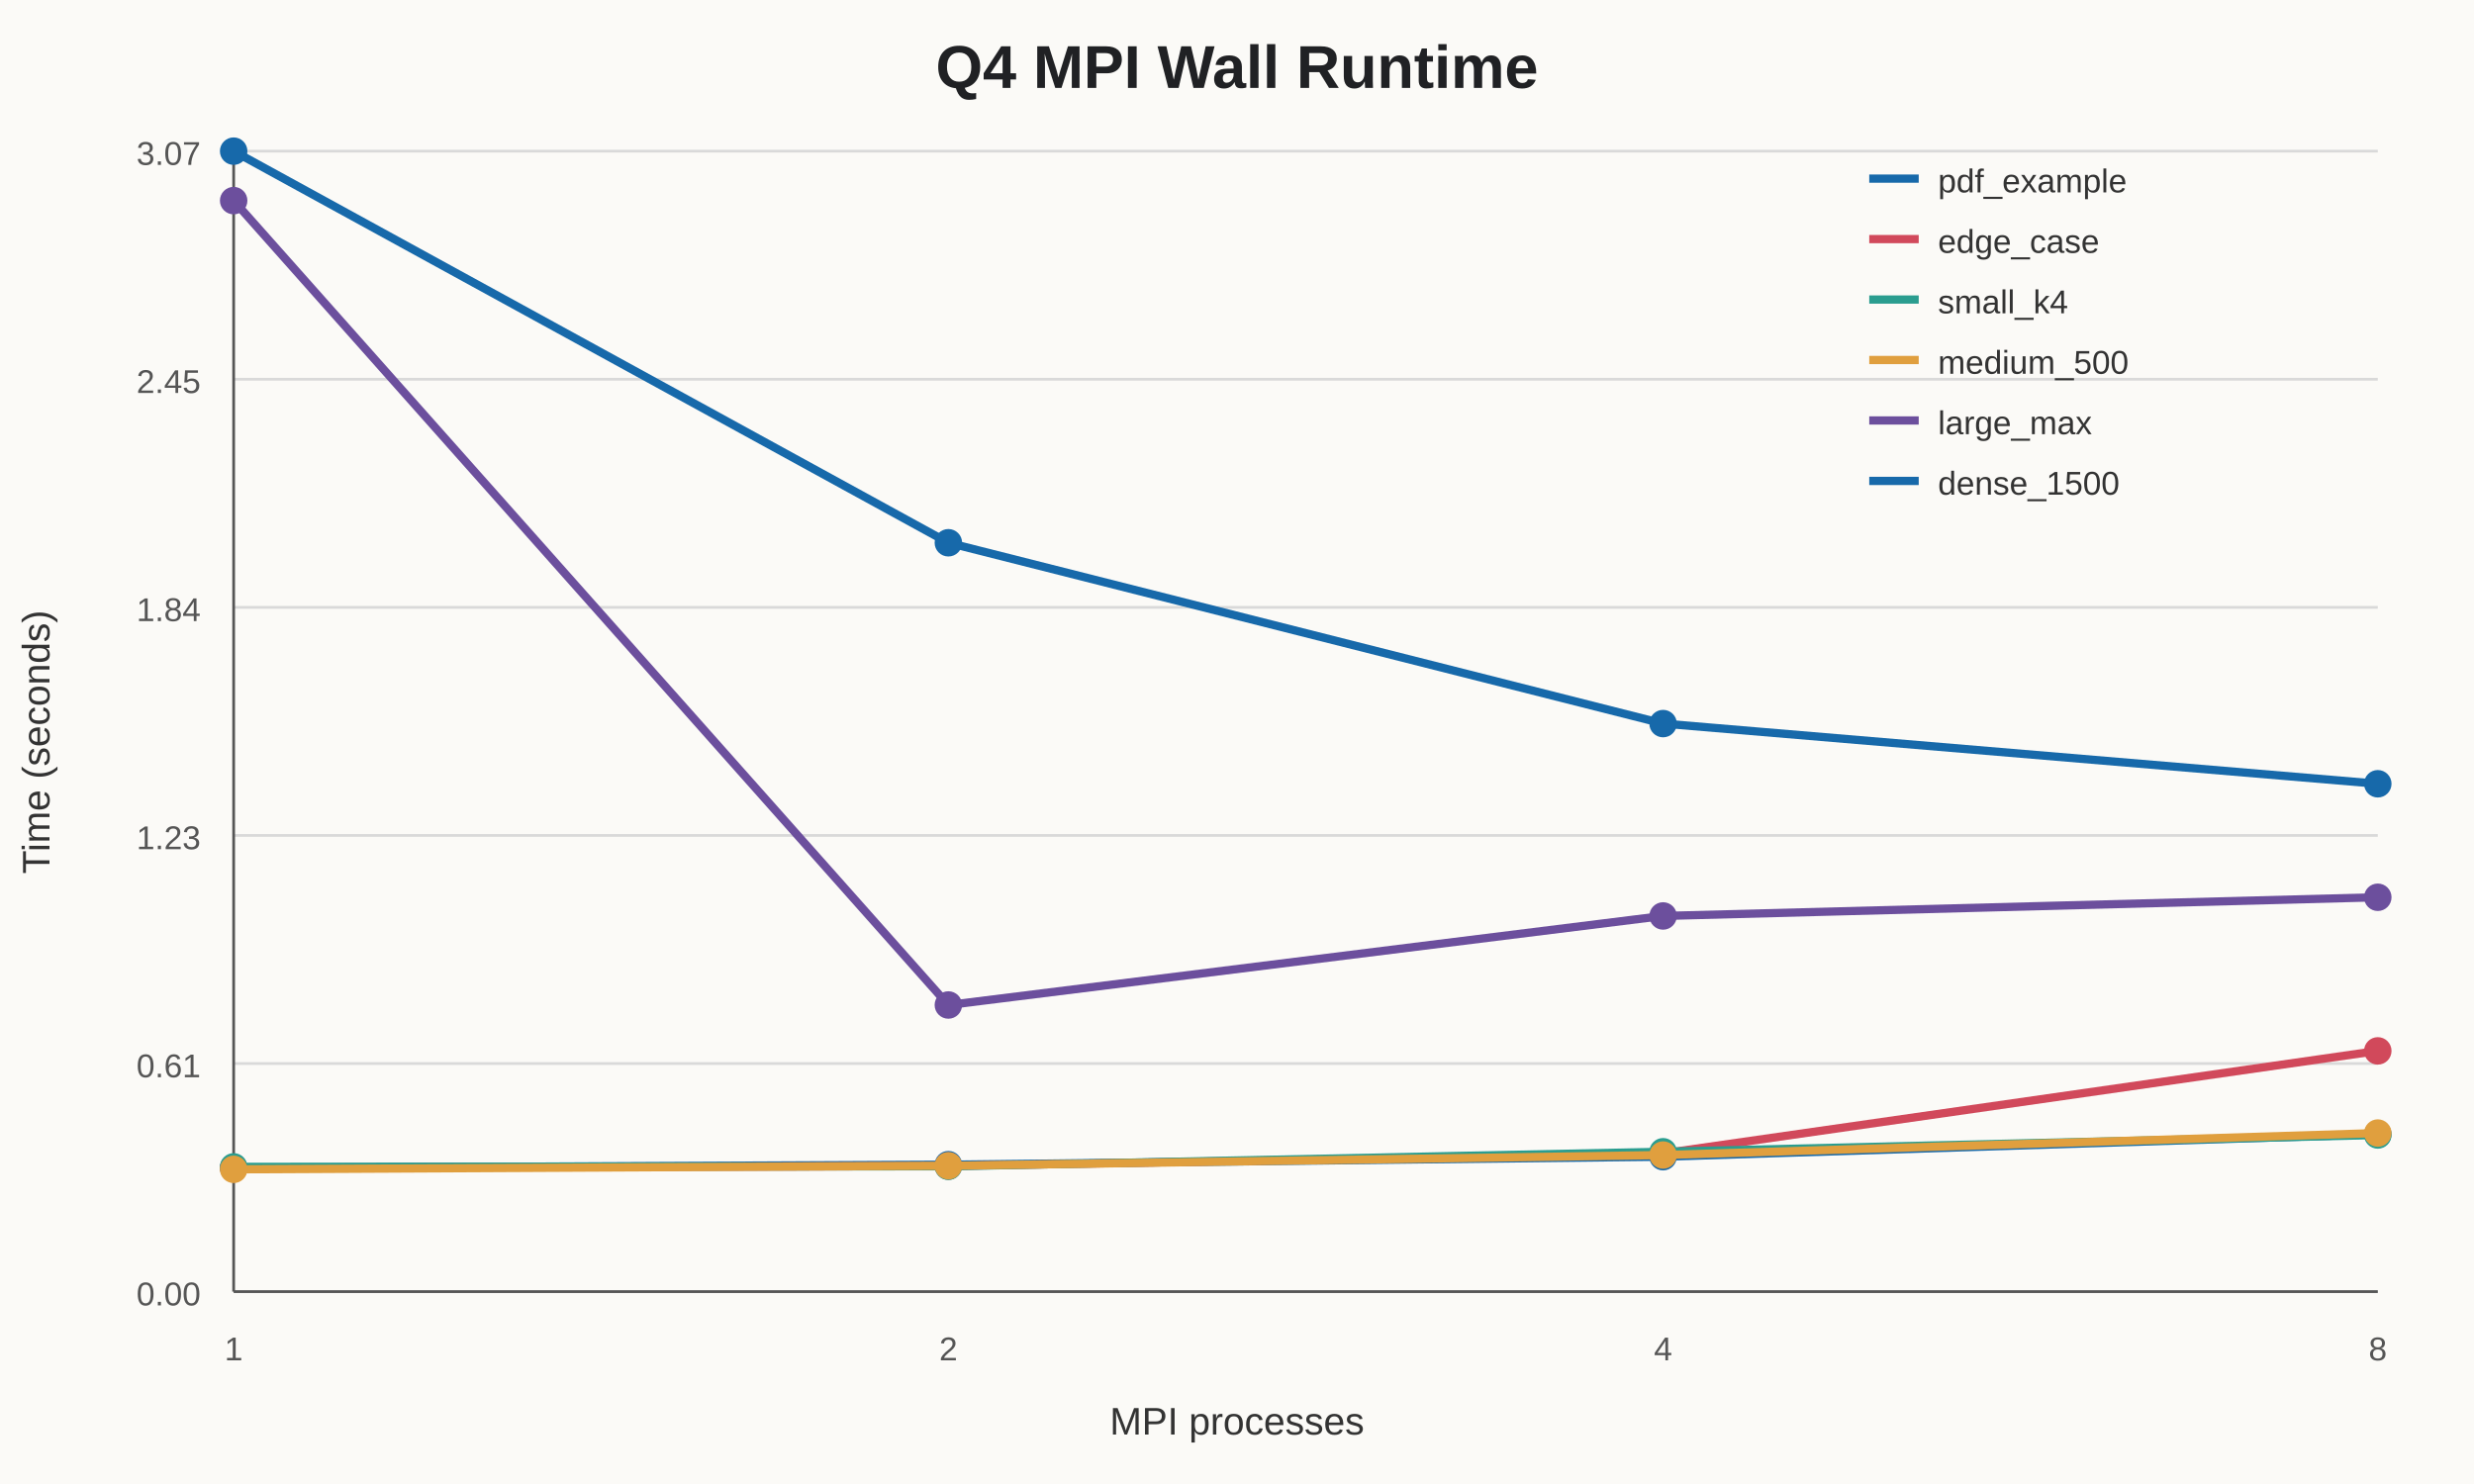
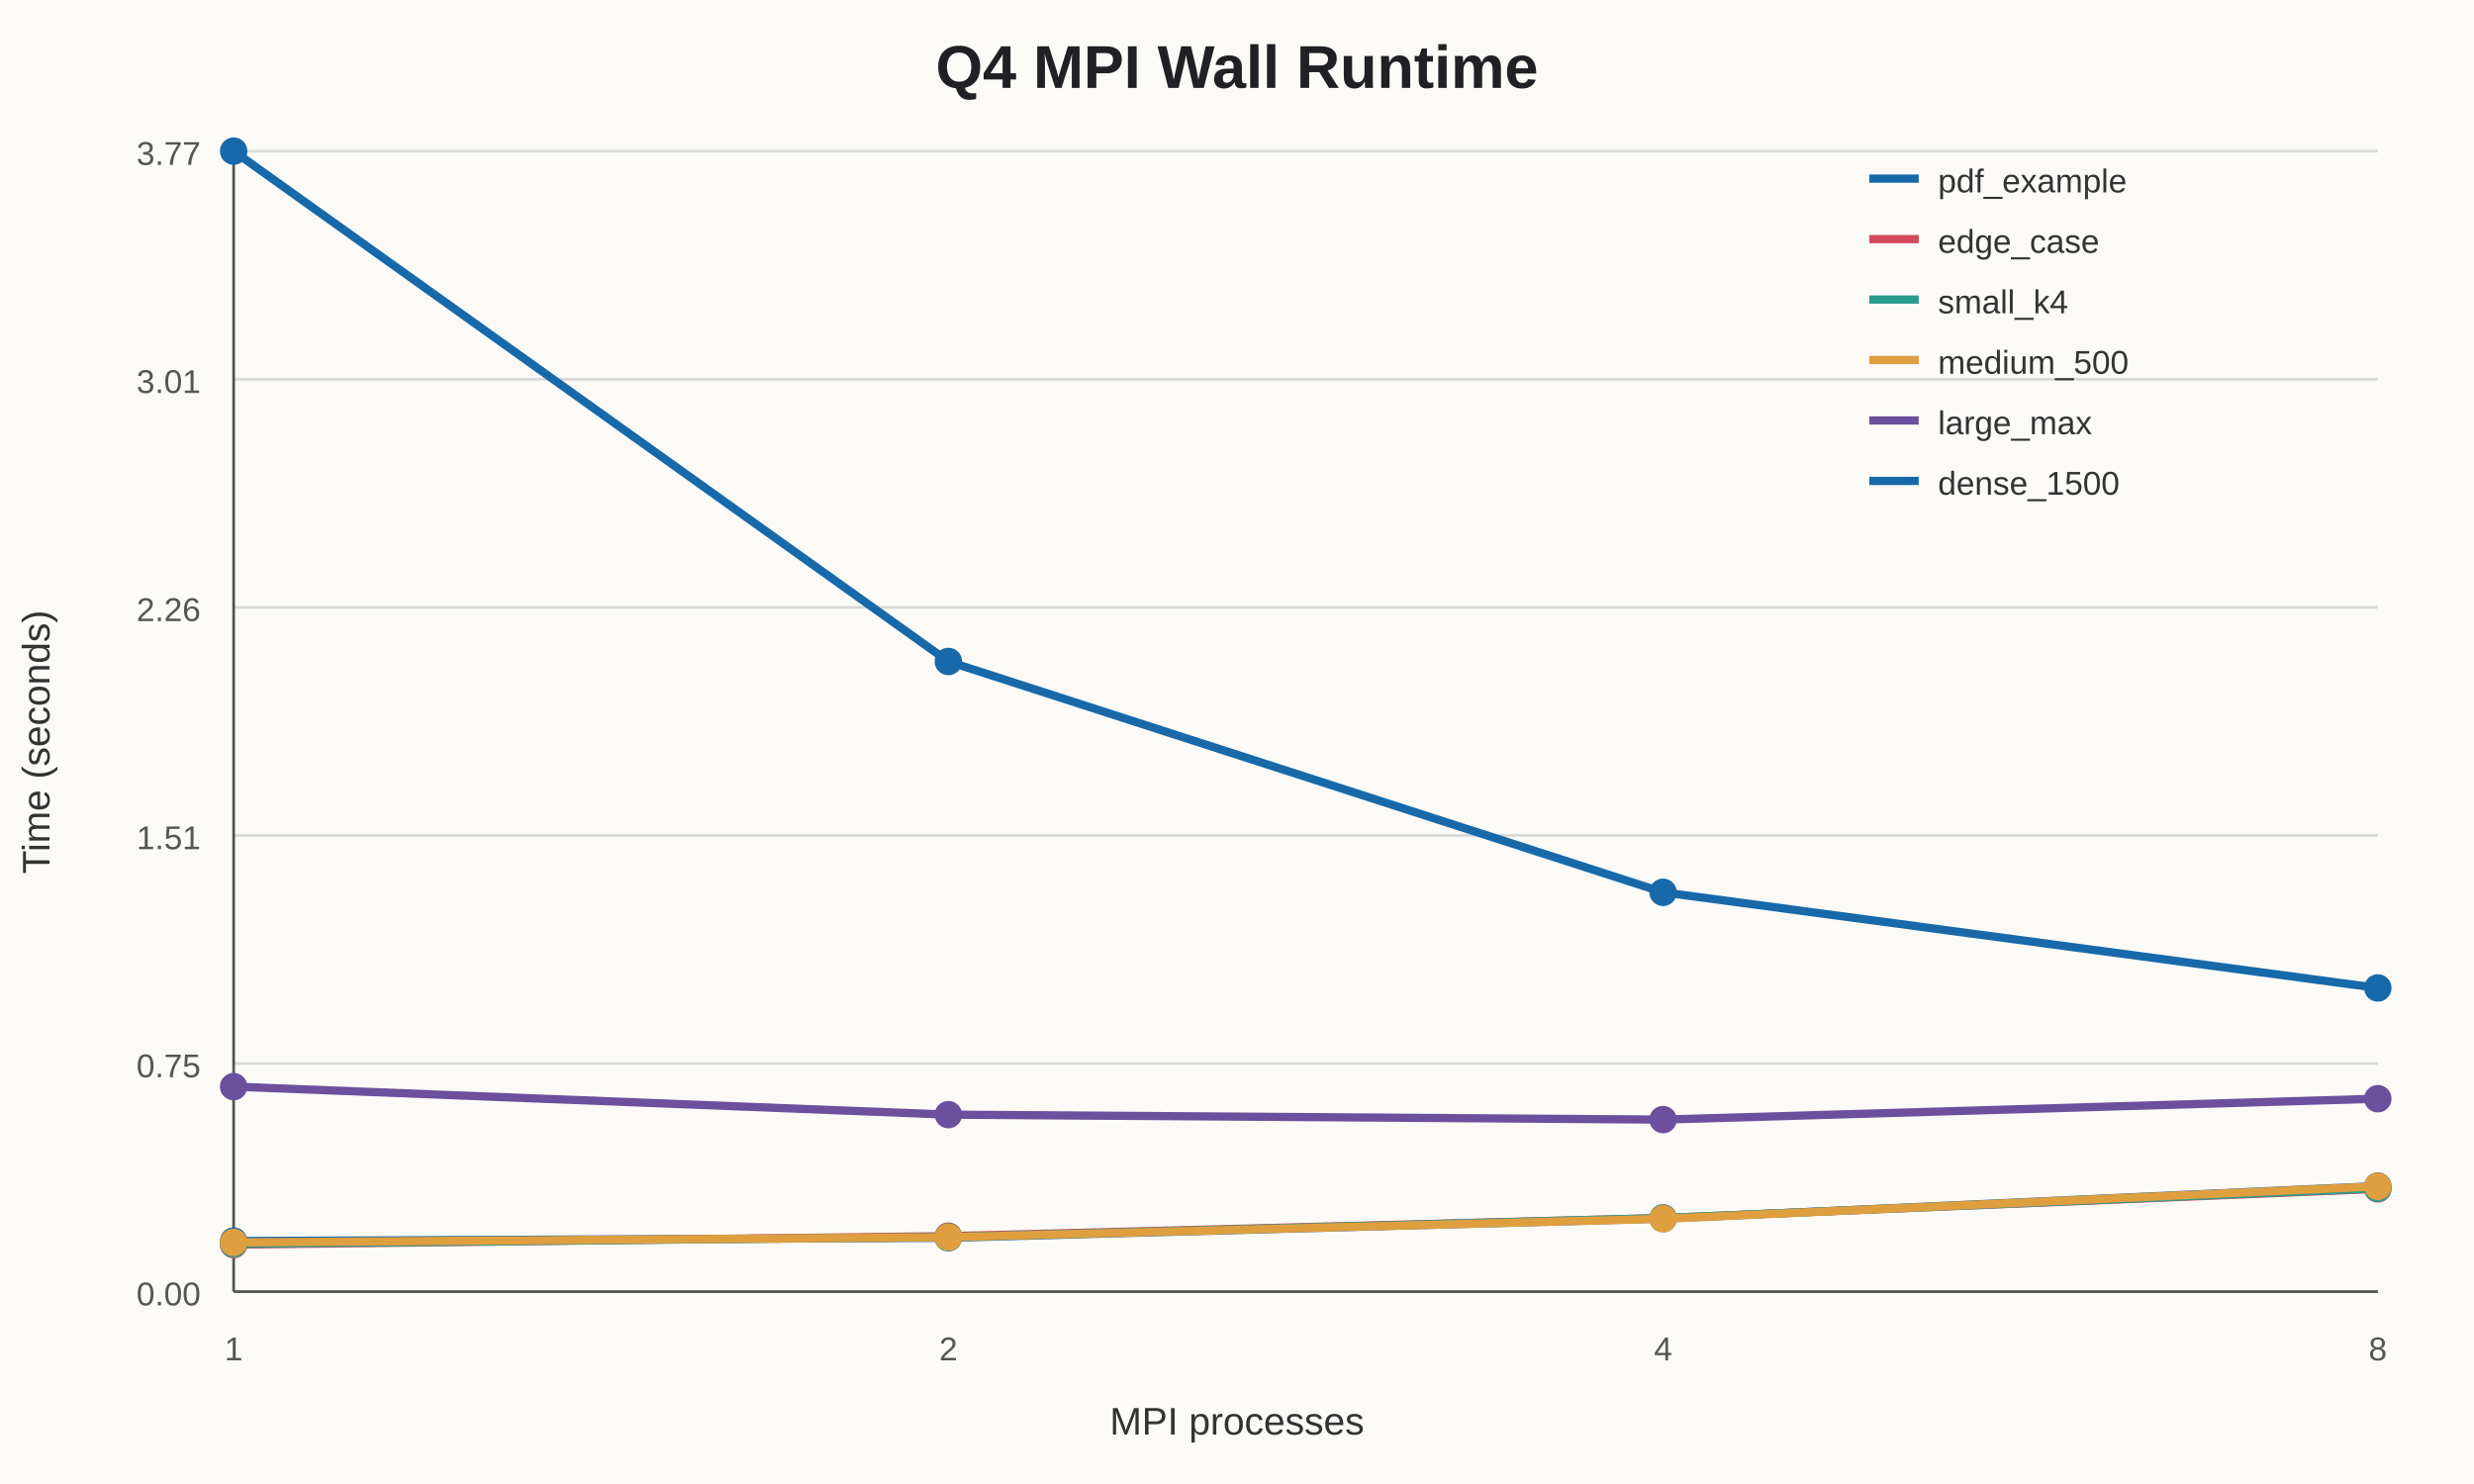
<svg xmlns="http://www.w3.org/2000/svg" width="900" height="540" viewBox="0 0 900 540">
  <rect width="100%" height="100%" fill="#fbfaf7" />
  <text x="450.0" y="32" text-anchor="middle" font-family="Arial" font-size="22" font-weight="bold" fill="#202124">Q4 MPI Wall Runtime</text>
  <line x1="85" y1="470.0" x2="865" y2="470.0" stroke="#d9d9d9" />
  <text x="73" y="475.0" text-anchor="end" font-family="Arial" font-size="12" fill="#555">0.00</text>
  <line x1="85" y1="387.0" x2="865" y2="387.0" stroke="#d9d9d9" />
-   <text x="73" y="392.0" text-anchor="end" font-family="Arial" font-size="12" fill="#555">0.61</text>
+   <text x="73" y="392.0" text-anchor="end" font-family="Arial" font-size="12" fill="#555">0.75</text>
  <line x1="85" y1="304.0" x2="865" y2="304.0" stroke="#d9d9d9" />
-   <text x="73" y="309.0" text-anchor="end" font-family="Arial" font-size="12" fill="#555">1.23</text>
+   <text x="73" y="309.0" text-anchor="end" font-family="Arial" font-size="12" fill="#555">1.51</text>
  <line x1="85" y1="221.0" x2="865" y2="221.0" stroke="#d9d9d9" />
-   <text x="73" y="226.0" text-anchor="end" font-family="Arial" font-size="12" fill="#555">1.84</text>
+   <text x="73" y="226.0" text-anchor="end" font-family="Arial" font-size="12" fill="#555">2.26</text>
  <line x1="85" y1="138.0" x2="865" y2="138.0" stroke="#d9d9d9" />
-   <text x="73" y="143.0" text-anchor="end" font-family="Arial" font-size="12" fill="#555">2.45</text>
+   <text x="73" y="143.0" text-anchor="end" font-family="Arial" font-size="12" fill="#555">3.01</text>
  <line x1="85" y1="55.0" x2="865" y2="55.0" stroke="#d9d9d9" />
-   <text x="73" y="60.0" text-anchor="end" font-family="Arial" font-size="12" fill="#555">3.07</text>
+   <text x="73" y="60.0" text-anchor="end" font-family="Arial" font-size="12" fill="#555">3.77</text>
  <line x1="85" y1="55" x2="85" y2="470" stroke="#555" />
  <line x1="85" y1="470" x2="865" y2="470" stroke="#555" />
  <text x="85.0" y="495" text-anchor="middle" font-family="Arial" font-size="12" fill="#555">1</text>
  <text x="345.0" y="495" text-anchor="middle" font-family="Arial" font-size="12" fill="#555">2</text>
  <text x="605.0" y="495" text-anchor="middle" font-family="Arial" font-size="12" fill="#555">4</text>
  <text x="865.0" y="495" text-anchor="middle" font-family="Arial" font-size="12" fill="#555">8</text>
  <text x="450.0" y="522" text-anchor="middle" font-family="Arial" font-size="14" fill="#333">MPI processes</text>
  <text x="18" y="270.0" text-anchor="middle" transform="rotate(-90 18 270.0)" font-family="Arial" font-size="14" fill="#333">Time (seconds)</text>
-   <polyline points="85.0,425.0 345.0,423.8 605.0,420.9 865.0,412.7" fill="none" stroke="#1769aa" stroke-width="3" />
-   <circle cx="85.0" cy="425.0" r="5" fill="#1769aa" />
-   <circle cx="345.0" cy="423.8" r="5" fill="#1769aa" />
-   <circle cx="605.0" cy="420.9" r="5" fill="#1769aa" />
-   <circle cx="865.0" cy="412.7" r="5" fill="#1769aa" />
-   <polyline points="85.0,424.9 345.0,424.3 605.0,419.7 865.0,382.4" fill="none" stroke="#d1495b" stroke-width="3" />
-   <circle cx="85.0" cy="424.9" r="5" fill="#d1495b" />
-   <circle cx="345.0" cy="424.3" r="5" fill="#d1495b" />
-   <circle cx="605.0" cy="419.7" r="5" fill="#d1495b" />
-   <circle cx="865.0" cy="382.4" r="5" fill="#d1495b" />
-   <polyline points="85.0,424.6 345.0,424.4 605.0,419.1 865.0,413.0" fill="none" stroke="#2a9d8f" stroke-width="3" />
-   <circle cx="85.0" cy="424.6" r="5" fill="#2a9d8f" />
-   <circle cx="345.0" cy="424.4" r="5" fill="#2a9d8f" />
-   <circle cx="605.0" cy="419.1" r="5" fill="#2a9d8f" />
-   <circle cx="865.0" cy="413.0" r="5" fill="#2a9d8f" />
-   <polyline points="85.0,425.5 345.0,424.2 605.0,420.3 865.0,412.3" fill="none" stroke="#e09f3e" stroke-width="3" />
-   <circle cx="85.0" cy="425.5" r="5" fill="#e09f3e" />
-   <circle cx="345.0" cy="424.2" r="5" fill="#e09f3e" />
-   <circle cx="605.0" cy="420.3" r="5" fill="#e09f3e" />
-   <circle cx="865.0" cy="412.3" r="5" fill="#e09f3e" />
-   <polyline points="85.0,73.0 345.0,365.7 605.0,333.3 865.0,326.5" fill="none" stroke="#6c4f9d" stroke-width="3" />
-   <circle cx="85.0" cy="73.0" r="5" fill="#6c4f9d" />
-   <circle cx="345.0" cy="365.7" r="5" fill="#6c4f9d" />
-   <circle cx="605.0" cy="333.3" r="5" fill="#6c4f9d" />
-   <circle cx="865.0" cy="326.5" r="5" fill="#6c4f9d" />
-   <polyline points="85.0,55.0 345.0,197.5 605.0,263.3 865.0,285.2" fill="none" stroke="#1769aa" stroke-width="3" />
+   <polyline points="85.0,451.6 345.0,450.4 605.0,443.4 865.0,431.6" fill="none" stroke="#1769aa" stroke-width="3" />
+   <circle cx="85.0" cy="451.6" r="5" fill="#1769aa" />
+   <circle cx="345.0" cy="450.4" r="5" fill="#1769aa" />
+   <circle cx="605.0" cy="443.4" r="5" fill="#1769aa" />
+   <circle cx="865.0" cy="431.6" r="5" fill="#1769aa" />
+   <polyline points="85.0,452.9 345.0,449.8 605.0,443.2 865.0,432.6" fill="none" stroke="#d1495b" stroke-width="3" />
+   <circle cx="85.0" cy="452.9" r="5" fill="#d1495b" />
+   <circle cx="345.0" cy="449.8" r="5" fill="#d1495b" />
+   <circle cx="605.0" cy="443.2" r="5" fill="#d1495b" />
+   <circle cx="865.0" cy="432.6" r="5" fill="#d1495b" />
+   <polyline points="85.0,452.6 345.0,450.1 605.0,443.2 865.0,432.4" fill="none" stroke="#2a9d8f" stroke-width="3" />
+   <circle cx="85.0" cy="452.6" r="5" fill="#2a9d8f" />
+   <circle cx="345.0" cy="450.1" r="5" fill="#2a9d8f" />
+   <circle cx="605.0" cy="443.2" r="5" fill="#2a9d8f" />
+   <circle cx="865.0" cy="432.4" r="5" fill="#2a9d8f" />
+   <polyline points="85.0,452.1 345.0,450.2 605.0,443.5 865.0,431.7" fill="none" stroke="#e09f3e" stroke-width="3" />
+   <circle cx="85.0" cy="452.1" r="5" fill="#e09f3e" />
+   <circle cx="345.0" cy="450.2" r="5" fill="#e09f3e" />
+   <circle cx="605.0" cy="443.5" r="5" fill="#e09f3e" />
+   <circle cx="865.0" cy="431.7" r="5" fill="#e09f3e" />
+   <polyline points="85.0,395.4 345.0,405.6 605.0,407.4 865.0,399.8" fill="none" stroke="#6c4f9d" stroke-width="3" />
+   <circle cx="85.0" cy="395.4" r="5" fill="#6c4f9d" />
+   <circle cx="345.0" cy="405.6" r="5" fill="#6c4f9d" />
+   <circle cx="605.0" cy="407.4" r="5" fill="#6c4f9d" />
+   <circle cx="865.0" cy="399.8" r="5" fill="#6c4f9d" />
+   <polyline points="85.0,55.0 345.0,240.7 605.0,324.7 865.0,359.5" fill="none" stroke="#1769aa" stroke-width="3" />
  <circle cx="85.0" cy="55.0" r="5" fill="#1769aa" />
-   <circle cx="345.0" cy="197.5" r="5" fill="#1769aa" />
-   <circle cx="605.0" cy="263.3" r="5" fill="#1769aa" />
-   <circle cx="865.0" cy="285.2" r="5" fill="#1769aa" />
+   <circle cx="345.0" cy="240.7" r="5" fill="#1769aa" />
+   <circle cx="605.0" cy="324.7" r="5" fill="#1769aa" />
+   <circle cx="865.0" cy="359.5" r="5" fill="#1769aa" />
  <line x1="680" y1="65" x2="698" y2="65" stroke="#1769aa" stroke-width="3" />
  <text x="705" y="70" font-family="Arial" font-size="12" fill="#333">pdf_example</text>
  <line x1="680" y1="87" x2="698" y2="87" stroke="#d1495b" stroke-width="3" />
  <text x="705" y="92" font-family="Arial" font-size="12" fill="#333">edge_case</text>
  <line x1="680" y1="109" x2="698" y2="109" stroke="#2a9d8f" stroke-width="3" />
  <text x="705" y="114" font-family="Arial" font-size="12" fill="#333">small_k4</text>
  <line x1="680" y1="131" x2="698" y2="131" stroke="#e09f3e" stroke-width="3" />
  <text x="705" y="136" font-family="Arial" font-size="12" fill="#333">medium_500</text>
  <line x1="680" y1="153" x2="698" y2="153" stroke="#6c4f9d" stroke-width="3" />
  <text x="705" y="158" font-family="Arial" font-size="12" fill="#333">large_max</text>
  <line x1="680" y1="175" x2="698" y2="175" stroke="#1769aa" stroke-width="3" />
  <text x="705" y="180" font-family="Arial" font-size="12" fill="#333">dense_1500</text>
</svg>
